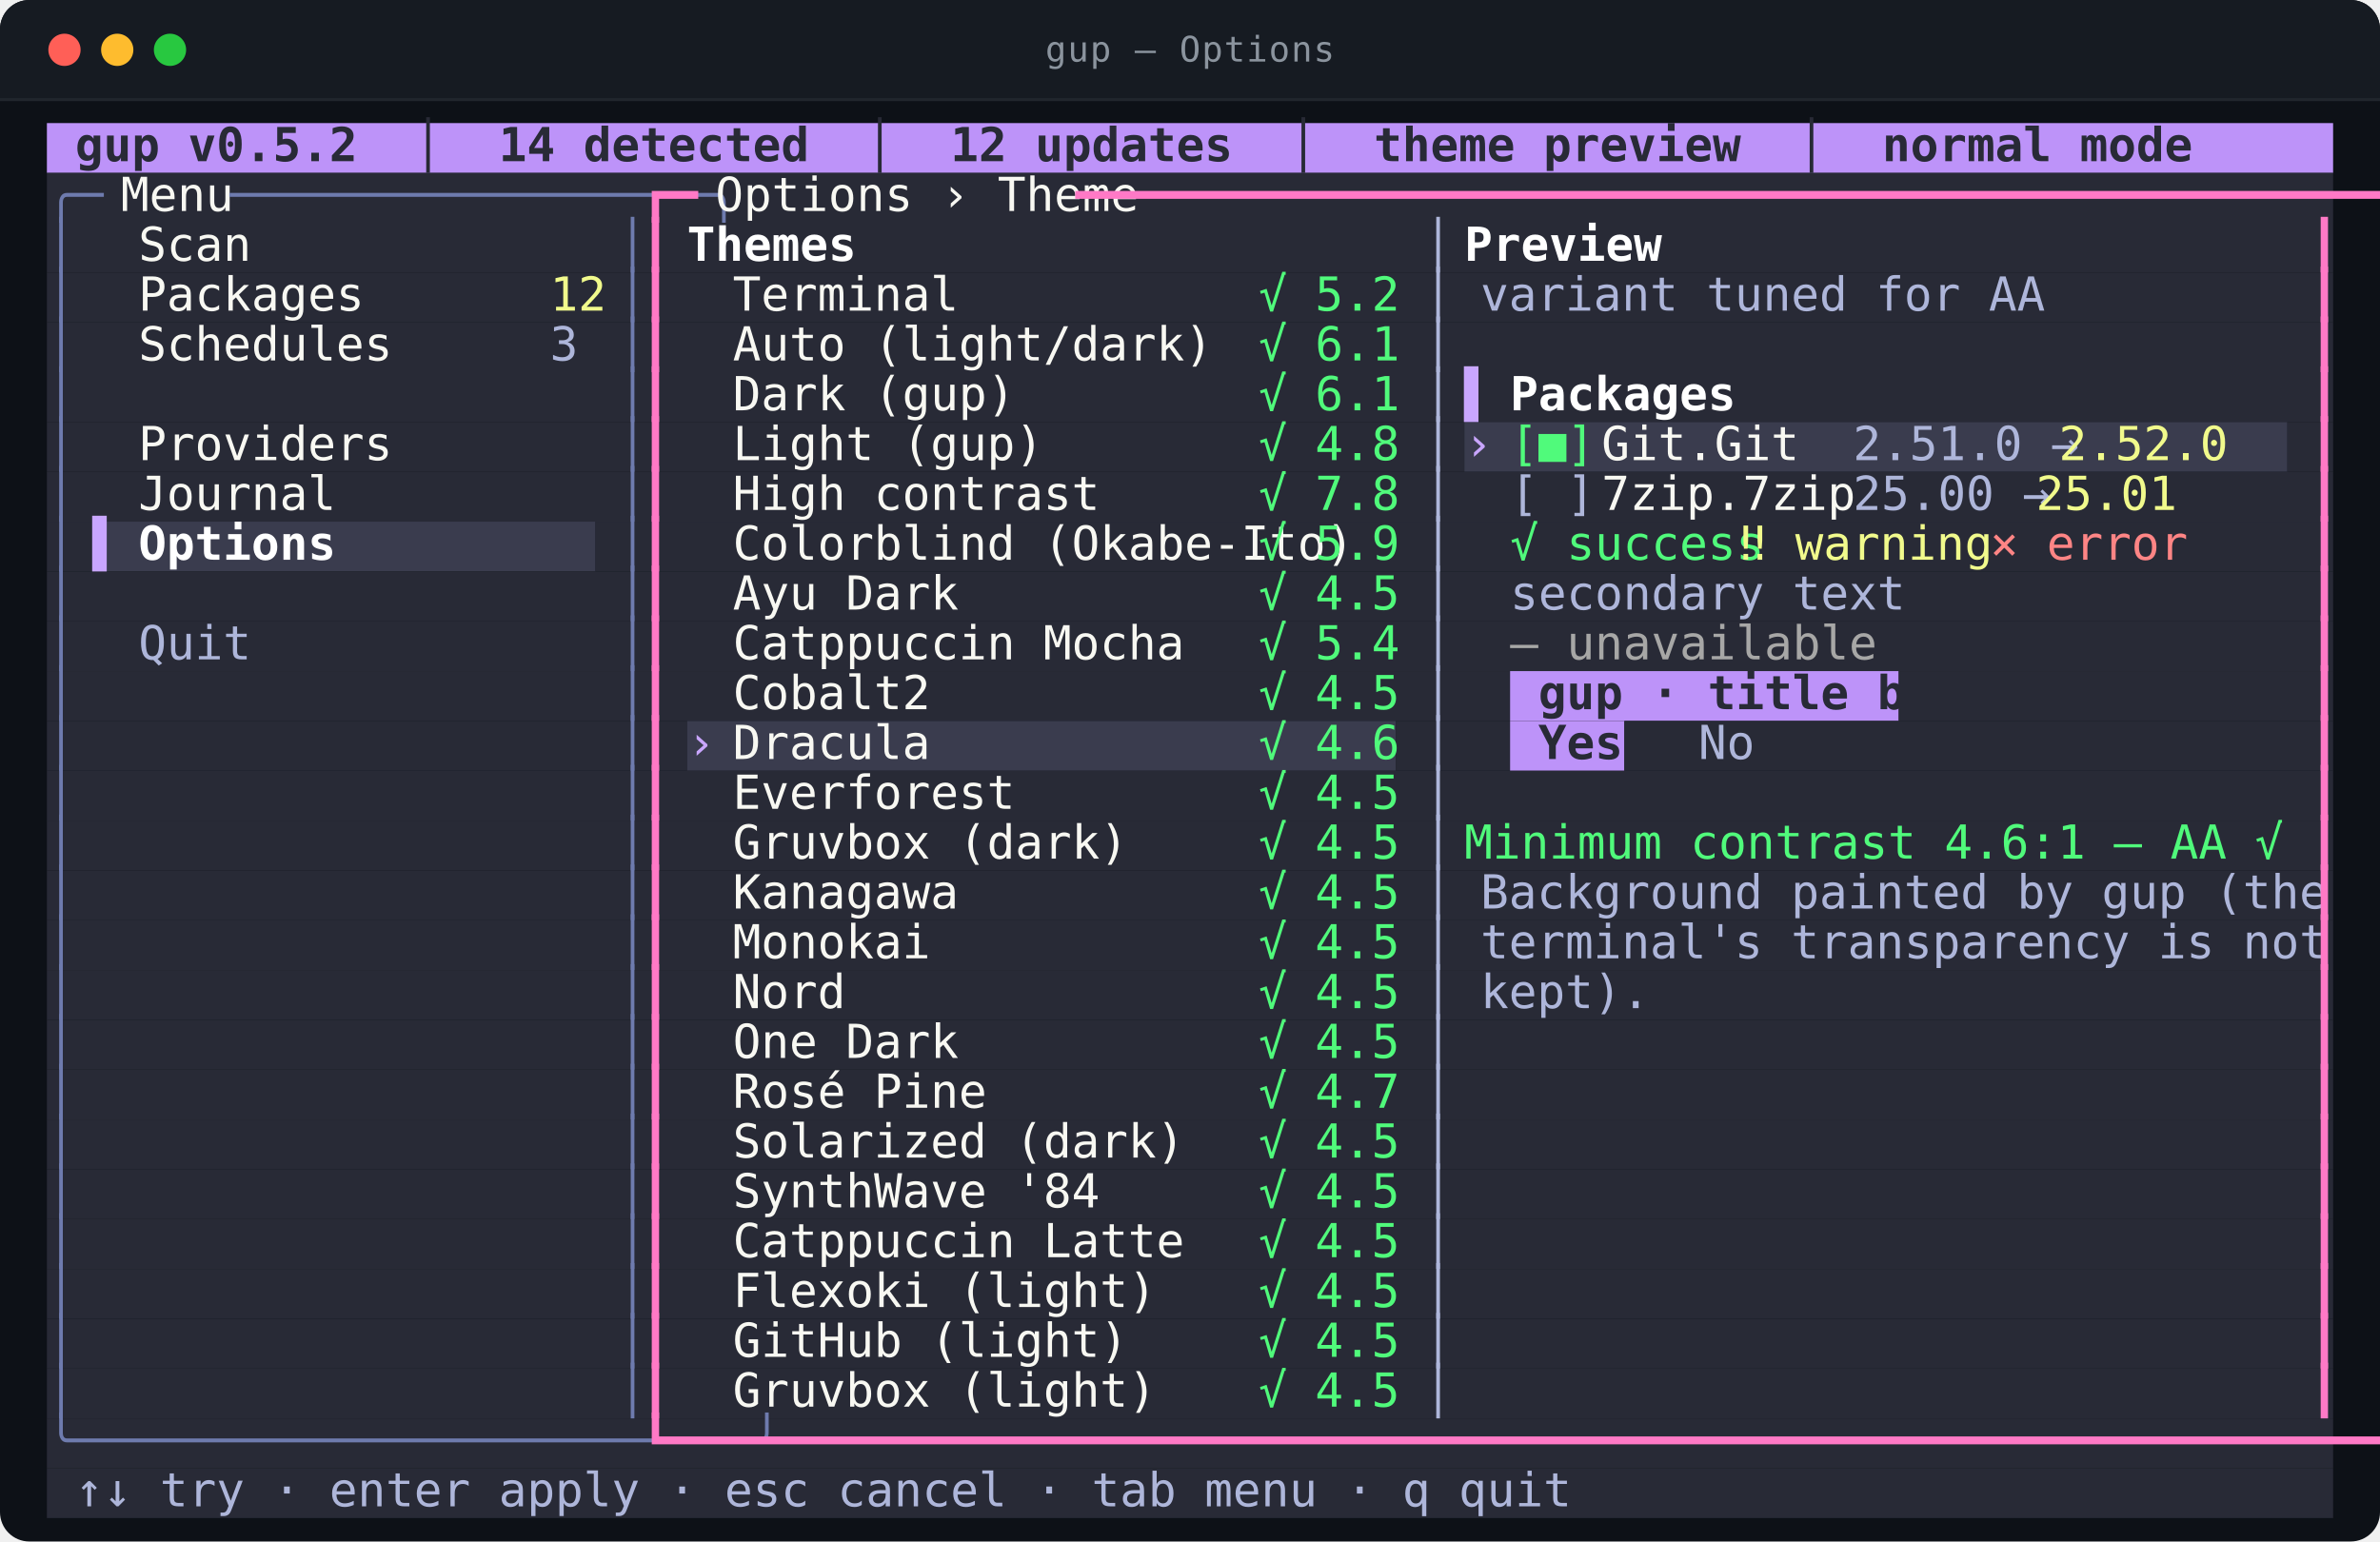
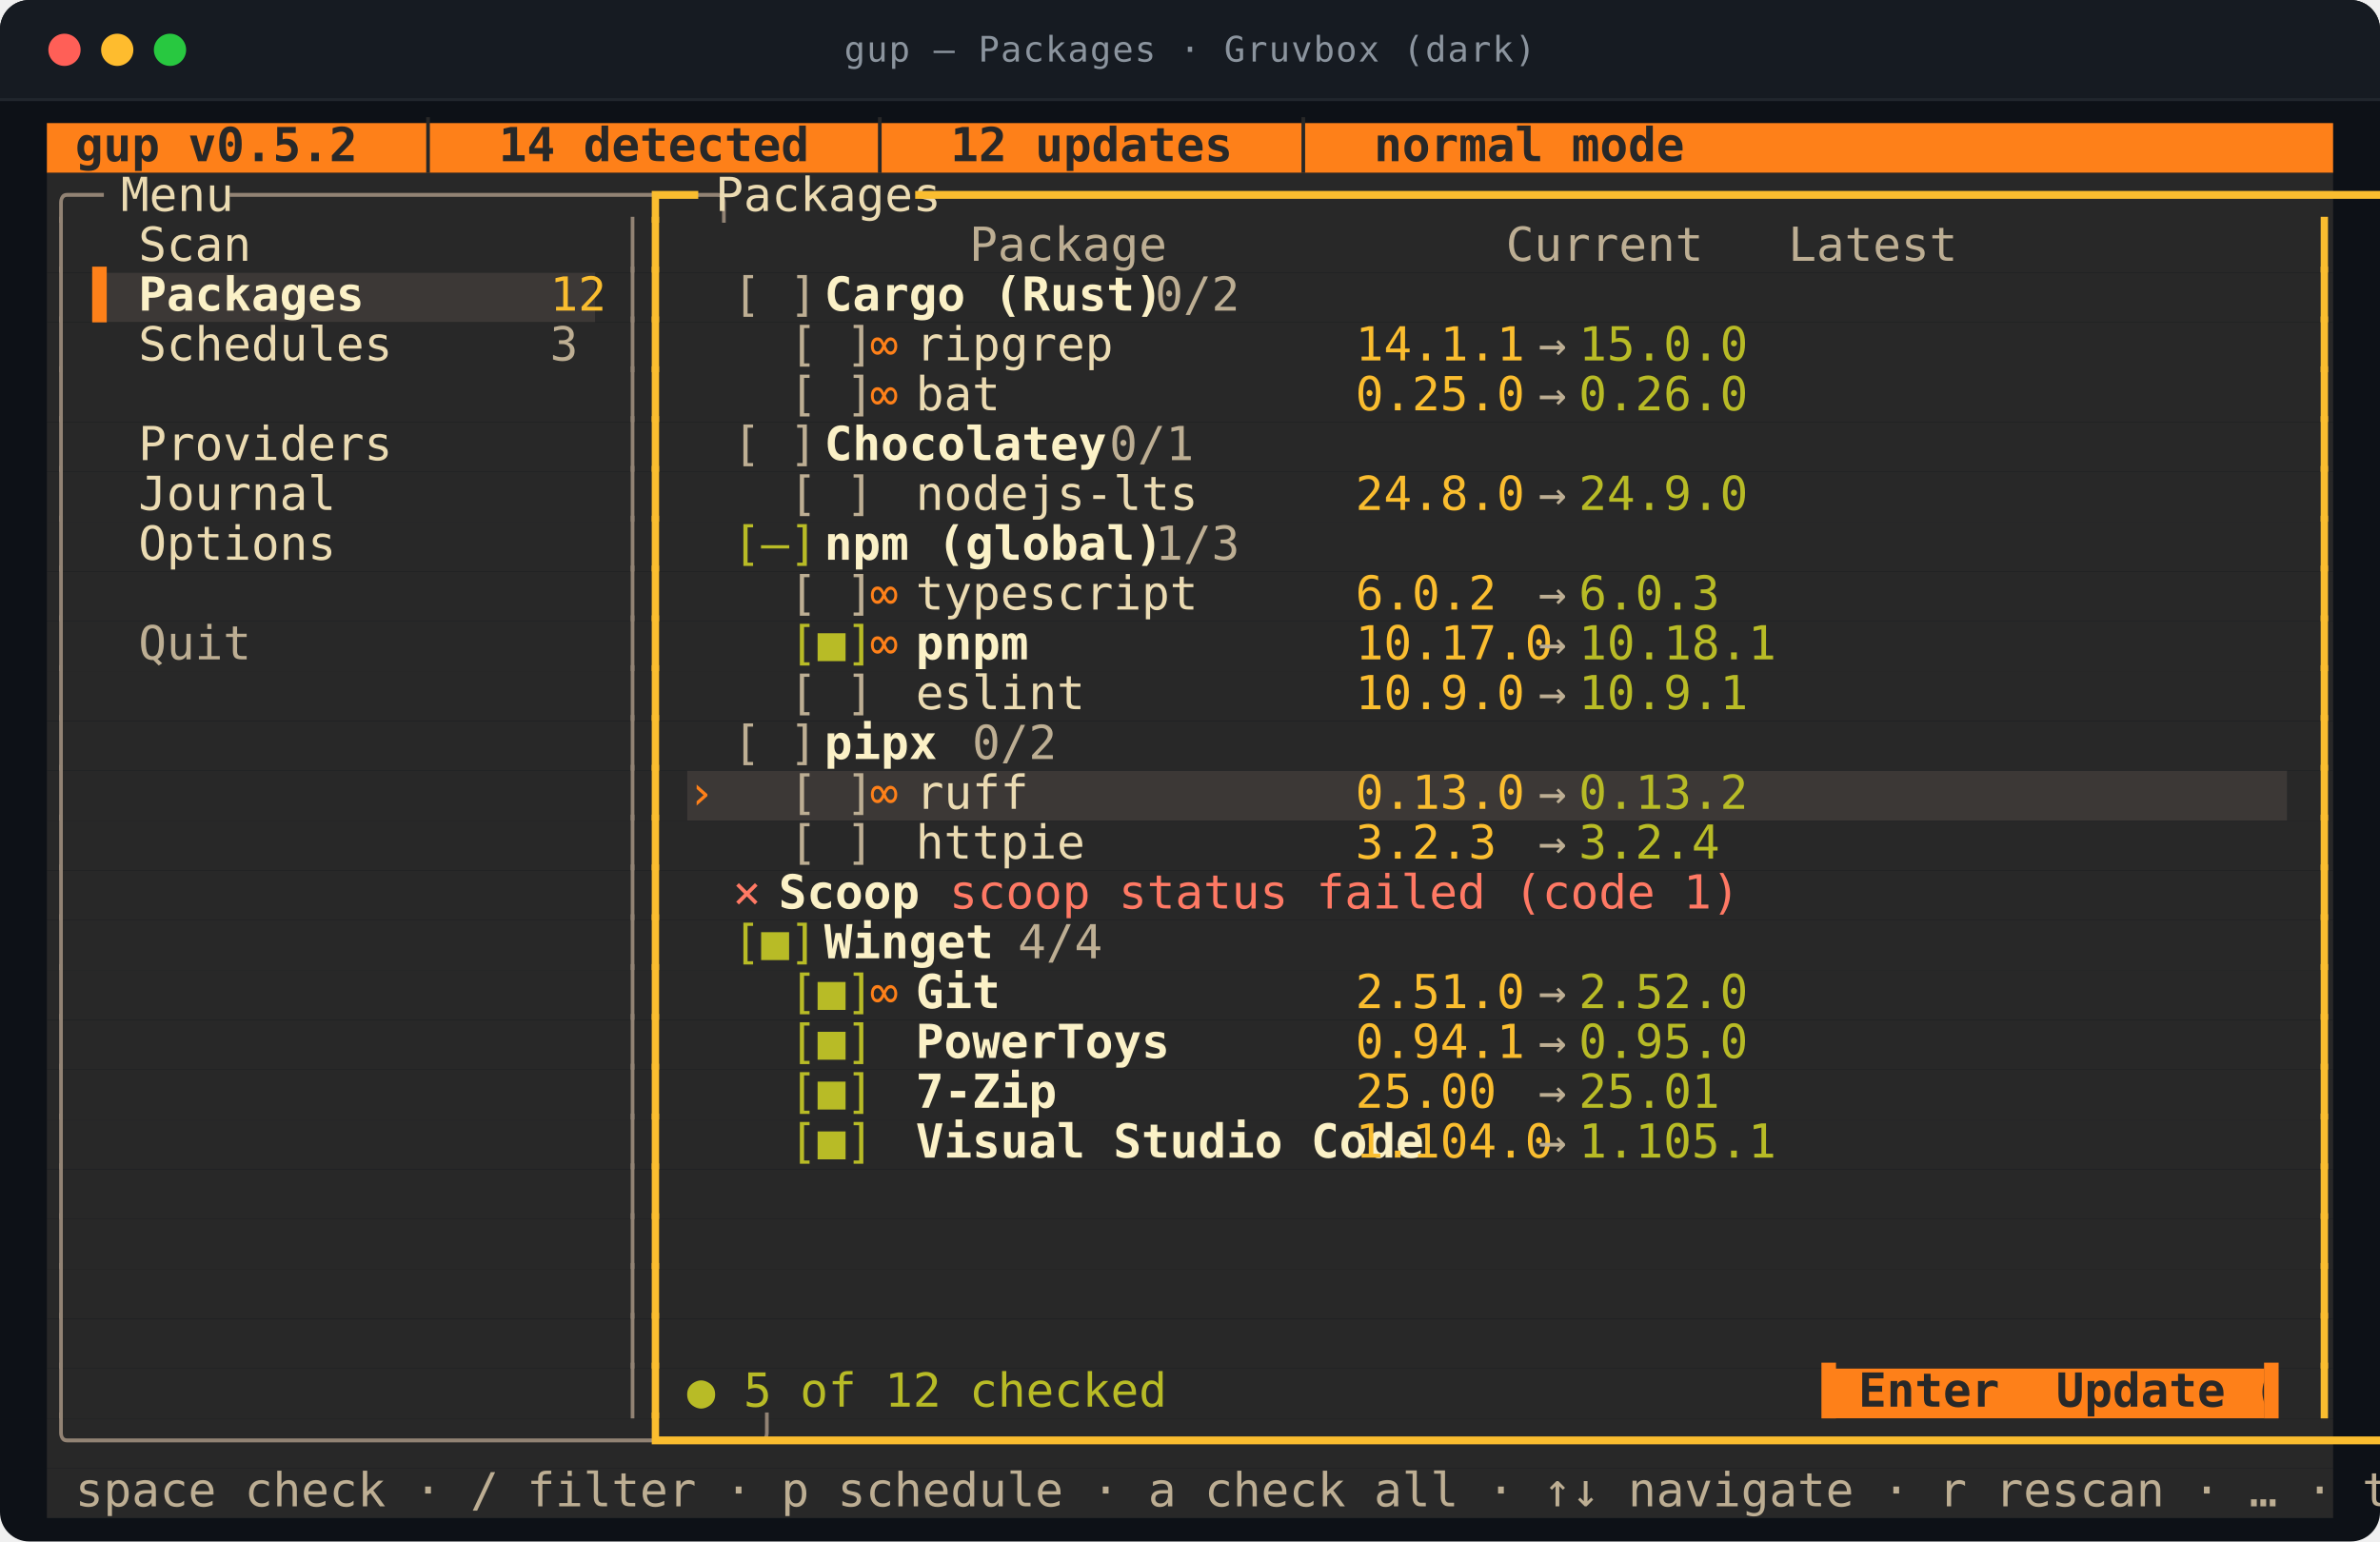
<svg xmlns="http://www.w3.org/2000/svg" viewBox="0 0 812.0 526.0" width="812.0" height="526.0" role="img" aria-labelledby="t d">
  <style>
text{font-family:ui-monospace,SFMono-Regular,"SF Mono",Menlo,Consolas,"DejaVu Sans Mono",monospace;font-size:16px}
.t{font-size:12px;letter-spacing:.4px;fill:#8b949e}
.b{font-weight:700}
.i{font-style:italic}
.u{text-decoration:underline}
.s{text-decoration:line-through}
.us{text-decoration:underline line-through}
.d{opacity:0.62}
- .c0{fill:#bd93f9}
- .c1{fill:#282a36}
- .c2{fill:#3a3c4e}
- .c3{fill:#6e7bae}
- .c4{fill:#f8f8f2}
- .c5{fill:#ff79c6}
- .c6{fill:#ffffff}
- .c7{fill:#aeb6da}
- .c8{fill:#f1fa8c}
- .c9{fill:#50fa7b}
- .c10{fill:#c9a6ff}
- .c11{fill:#ff8585}
- .c12{fill:#a7a7a6}
+ .c0{fill:#fe8019}
+ .c1{fill:#282828}
+ .c2{fill:#3c3836}
+ .c3{fill:#928374}
+ .c4{fill:#ebdbb2}
+ .c5{fill:#fabd2f}
+ .c6{fill:#bdae93}
+ .c7{fill:#fbf1c7}
+ .c8{fill:#b8bb26}
+ .c9{fill:#ff7964}
</style>
  <rect y="0.0" width="812.0" height="526.0" rx="10.0" fill="#0d1117" />
  <rect y="0.0" width="812.0" height="34.0" rx="10.0" fill="#161b22" />
  <rect y="24.0" width="812.0" height="10.0" fill="#161b22" />
  <line x1="0.0" y1="34.0" x2="812.0" y2="34.0" stroke="#21262d" />
  <circle cx="22.0" cy="17.0" r="5.5" fill="#ff5f57" />
  <circle cx="40.0" cy="17.0" r="5.5" fill="#febc2e" />
  <circle cx="58.0" cy="17.0" r="5.5" fill="#28c840" />
-   <text class="t" x="406.0" y="21.0" text-anchor="middle">gup — Options</text>
+   <text class="t" x="406.0" y="21.0" text-anchor="middle">gup — Packages · Gruvbox (dark)</text>
  <rect class="c0" x="16.0" y="42.0" width="780.0" height="17.0" />
  <rect class="c1" x="16.0" y="59.0" width="780.0" height="17.0" />
  <rect class="c1" x="16.0" y="76.0" width="780.0" height="17.0" />
-   <rect class="c1" x="16.0" y="93.0" width="780.0" height="17.0" />
+   <rect class="c1" x="16.0" y="93.0" width="15.6" height="17.0" />
+   <rect class="c2" x="31.6" y="93.0" width="171.6" height="17.0" />
+   <rect class="c1" x="203.2" y="93.0" width="592.8" height="17.0" />
  <rect class="c1" x="16.0" y="110.0" width="780.0" height="17.0" />
  <rect class="c1" x="16.0" y="127.0" width="780.0" height="17.0" />
-   <rect class="c1" x="16.0" y="144.0" width="483.6" height="17.0" />
-   <rect class="c2" x="499.6" y="144.0" width="280.8" height="17.0" />
-   <rect class="c1" x="780.4" y="144.0" width="15.6" height="17.0" />
+   <rect class="c1" x="16.0" y="144.0" width="780.0" height="17.0" />
  <rect class="c1" x="16.0" y="161.0" width="780.0" height="17.0" />
-   <rect class="c1" x="16.0" y="178.0" width="15.6" height="17.0" />
-   <rect class="c2" x="31.6" y="178.0" width="171.6" height="17.0" />
-   <rect class="c1" x="203.2" y="178.0" width="592.8" height="17.0" />
+   <rect class="c1" x="16.0" y="178.0" width="780.0" height="17.0" />
  <rect class="c1" x="16.0" y="195.0" width="780.0" height="17.0" />
  <rect class="c1" x="16.0" y="212.0" width="780.0" height="17.0" />
-   <rect class="c1" x="16.0" y="229.0" width="499.2" height="17.0" />
-   <rect class="c0" x="515.2" y="229.0" width="132.6" height="17.0" />
-   <rect class="c1" x="647.8" y="229.0" width="148.2" height="17.0" />
-   <rect class="c1" x="16.0" y="246.0" width="218.4" height="17.0" />
-   <rect class="c2" x="234.4" y="246.0" width="241.8" height="17.0" />
-   <rect class="c1" x="476.2" y="246.0" width="39.0" height="17.0" />
-   <rect class="c0" x="515.2" y="246.0" width="39.0" height="17.0" />
-   <rect class="c1" x="554.2" y="246.0" width="241.8" height="17.0" />
-   <rect class="c1" x="16.0" y="263.0" width="780.0" height="17.0" />
+   <rect class="c1" x="16.0" y="229.0" width="780.0" height="17.0" />
+   <rect class="c1" x="16.0" y="246.0" width="780.0" height="17.0" />
+   <rect class="c1" x="16.0" y="263.0" width="218.4" height="17.0" />
+   <rect class="c2" x="234.4" y="263.0" width="546.0" height="17.0" />
+   <rect class="c1" x="780.4" y="263.0" width="15.6" height="17.0" />
  <rect class="c1" x="16.0" y="280.0" width="780.0" height="17.0" />
  <rect class="c1" x="16.0" y="297.0" width="780.0" height="17.0" />
  <rect class="c1" x="16.0" y="314.0" width="780.0" height="17.0" />
  <rect class="c1" x="16.0" y="331.0" width="780.0" height="17.0" />
  <rect class="c1" x="16.0" y="348.0" width="780.0" height="17.0" />
  <rect class="c1" x="16.0" y="365.0" width="780.0" height="17.0" />
  <rect class="c1" x="16.0" y="382.0" width="780.0" height="17.0" />
  <rect class="c1" x="16.0" y="399.0" width="780.0" height="17.0" />
  <rect class="c1" x="16.0" y="416.0" width="780.0" height="17.0" />
  <rect class="c1" x="16.0" y="433.0" width="780.0" height="17.0" />
  <rect class="c1" x="16.0" y="450.0" width="780.0" height="17.0" />
-   <rect class="c1" x="16.0" y="467.0" width="780.0" height="17.0" />
+   <rect class="c1" x="16.0" y="467.0" width="608.4" height="17.0" />
+   <rect class="c0" x="624.4" y="467.0" width="148.2" height="17.0" />
+   <rect class="c1" x="772.6" y="467.0" width="23.4" height="17.0" />
  <rect class="c1" x="16.0" y="484.0" width="780.0" height="17.0" />
  <rect class="c1" x="16.0" y="501.0" width="780.0" height="17.0" />
-   <text class="c1 b" x="16.0" y="55.0" textLength="592.8" lengthAdjust="spacingAndGlyphs" xml:space="preserve"> gup v0.5.2  │  14 detected  │  12 updates  │  theme preview  │  normal mode</text>
+   <text class="c1 b" x="16.0" y="55.0" textLength="452.4" lengthAdjust="spacingAndGlyphs" xml:space="preserve"> gup v0.5.2  │  14 detected  │  12 updates  │  normal mode</text>
  <text class="c3" x="16.0" y="72.0" textLength="15.6" lengthAdjust="spacingAndGlyphs" xml:space="preserve">╭─</text>
  <text class="c4" x="31.6" y="72.0" textLength="46.8" lengthAdjust="spacingAndGlyphs" xml:space="preserve"> Menu </text>
  <text class="c3" x="78.4" y="72.0" textLength="140.4" lengthAdjust="spacingAndGlyphs" xml:space="preserve">─────────────────╮</text>
  <text class="c5" x="218.8" y="72.0" textLength="15.6" lengthAdjust="spacingAndGlyphs" xml:space="preserve">┏━</text>
-   <text class="c4" x="234.4" y="72.0" textLength="132.6" lengthAdjust="spacingAndGlyphs" xml:space="preserve"> Options › Theme </text>
-   <text class="c5" x="367.0" y="72.0" textLength="429.0" lengthAdjust="spacingAndGlyphs" xml:space="preserve">━━━━━━━━━━━━━━━━━━━━━━━━━━━━━━━━━━━━━━━━━━━━━━━━━━━━━━┓</text>
+   <text class="c4" x="234.4" y="72.0" textLength="78.0" lengthAdjust="spacingAndGlyphs" xml:space="preserve"> Packages </text>
+   <text class="c5" x="312.4" y="72.0" textLength="483.6" lengthAdjust="spacingAndGlyphs" xml:space="preserve">━━━━━━━━━━━━━━━━━━━━━━━━━━━━━━━━━━━━━━━━━━━━━━━━━━━━━━━━━━━━━┓</text>
  <text class="c3" x="16.0" y="89.0" textLength="7.8" lengthAdjust="spacingAndGlyphs" xml:space="preserve">│</text>
  <text class="c4" x="47.2" y="89.0" textLength="140.4" lengthAdjust="spacingAndGlyphs" xml:space="preserve">Scan              </text>
  <text class="c3" x="211.0" y="89.0" textLength="7.8" lengthAdjust="spacingAndGlyphs" xml:space="preserve">│</text>
  <text class="c5" x="218.8" y="89.0" textLength="7.8" lengthAdjust="spacingAndGlyphs" xml:space="preserve">┃</text>
-   <text class="c6 b" x="234.4" y="89.0" textLength="46.8" lengthAdjust="spacingAndGlyphs" xml:space="preserve">Themes</text>
-   <text class="c7" x="476.2" y="89.0" textLength="23.4" lengthAdjust="spacingAndGlyphs" xml:space="preserve"> │ </text>
-   <text class="c6 b" x="499.6" y="89.0" textLength="54.6" lengthAdjust="spacingAndGlyphs" xml:space="preserve">Preview</text>
+   <text class="c6" x="234.4" y="89.0" textLength="366.6" lengthAdjust="spacingAndGlyphs" xml:space="preserve">          Package            Current   Latest  </text>
  <text class="c5" x="788.2" y="89.0" textLength="7.8" lengthAdjust="spacingAndGlyphs" xml:space="preserve">┃</text>
  <text class="c3" x="16.0" y="106.0" textLength="7.8" lengthAdjust="spacingAndGlyphs" xml:space="preserve">│</text>
-   <text class="c4" x="47.2" y="106.0" textLength="140.4" lengthAdjust="spacingAndGlyphs" xml:space="preserve">Packages          </text>
-   <text class="c8" x="187.6" y="106.0" textLength="15.6" lengthAdjust="spacingAndGlyphs" xml:space="preserve">12</text>
+   <text class="c0" x="31.6" y="106.0" textLength="15.6" lengthAdjust="spacingAndGlyphs" xml:space="preserve">▌ </text>
+   <text class="c7 b" x="47.2" y="106.0" textLength="140.4" lengthAdjust="spacingAndGlyphs" xml:space="preserve">Packages          </text>
+   <text class="c5" x="187.6" y="106.0" textLength="15.6" lengthAdjust="spacingAndGlyphs" xml:space="preserve">12</text>
  <text class="c3" x="211.0" y="106.0" textLength="7.8" lengthAdjust="spacingAndGlyphs" xml:space="preserve">│</text>
  <text class="c5" x="218.8" y="106.0" textLength="7.8" lengthAdjust="spacingAndGlyphs" xml:space="preserve">┃</text>
-   <text class="c4" x="250.0" y="106.0" textLength="179.4" lengthAdjust="spacingAndGlyphs" xml:space="preserve">Terminal               </text>
-   <text class="c9" x="429.4" y="106.0" textLength="39.0" lengthAdjust="spacingAndGlyphs" xml:space="preserve">√ 5.2</text>
-   <text class="c7" x="476.2" y="106.0" textLength="179.4" lengthAdjust="spacingAndGlyphs" xml:space="preserve"> │ variant tuned for AA</text>
+   <text class="c6" x="250.0" y="106.0" textLength="31.2" lengthAdjust="spacingAndGlyphs" xml:space="preserve">[ ] </text>
+   <text class="c7 b" x="281.2" y="106.0" textLength="93.6" lengthAdjust="spacingAndGlyphs" xml:space="preserve">Cargo (Rust)</text>
+   <text class="c6" x="374.8" y="106.0" textLength="39.0" lengthAdjust="spacingAndGlyphs" xml:space="preserve">  0/2</text>
  <text class="c5" x="788.2" y="106.0" textLength="7.8" lengthAdjust="spacingAndGlyphs" xml:space="preserve">┃</text>
  <text class="c3" x="16.0" y="123.0" textLength="7.8" lengthAdjust="spacingAndGlyphs" xml:space="preserve">│</text>
  <text class="c4" x="47.2" y="123.0" textLength="140.4" lengthAdjust="spacingAndGlyphs" xml:space="preserve">Schedules         </text>
-   <text class="c7" x="187.6" y="123.0" textLength="7.8" lengthAdjust="spacingAndGlyphs" xml:space="preserve">3</text>
+   <text class="c6" x="187.6" y="123.0" textLength="7.8" lengthAdjust="spacingAndGlyphs" xml:space="preserve">3</text>
  <text class="c3" x="211.0" y="123.0" textLength="7.8" lengthAdjust="spacingAndGlyphs" xml:space="preserve">│</text>
  <text class="c5" x="218.8" y="123.0" textLength="7.8" lengthAdjust="spacingAndGlyphs" xml:space="preserve">┃</text>
-   <text class="c4" x="250.0" y="123.0" textLength="179.4" lengthAdjust="spacingAndGlyphs" xml:space="preserve">Auto (light/dark)      </text>
-   <text class="c9" x="429.4" y="123.0" textLength="39.0" lengthAdjust="spacingAndGlyphs" xml:space="preserve">√ 6.1</text>
-   <text class="c7" x="476.2" y="123.0" textLength="23.4" lengthAdjust="spacingAndGlyphs" xml:space="preserve"> │ </text>
+   <text class="c6" x="250.0" y="123.0" textLength="46.8" lengthAdjust="spacingAndGlyphs" xml:space="preserve">  [ ] </text>
+   <text class="c0" x="296.8" y="123.0" textLength="15.6" lengthAdjust="spacingAndGlyphs" xml:space="preserve">∞ </text>
+   <text class="c4" x="312.4" y="123.0" textLength="140.4" lengthAdjust="spacingAndGlyphs" xml:space="preserve">ripgrep           </text>
+   <text class="c5" x="452.8" y="123.0" textLength="62.4" lengthAdjust="spacingAndGlyphs" xml:space="preserve"> 14.1.1 </text>
+   <text class="c6" x="515.2" y="123.0" textLength="23.4" lengthAdjust="spacingAndGlyphs" xml:space="preserve"> → </text>
+   <text class="c8" x="538.6" y="123.0" textLength="54.6" lengthAdjust="spacingAndGlyphs" xml:space="preserve">15.0.0 </text>
  <text class="c5" x="788.2" y="123.0" textLength="7.8" lengthAdjust="spacingAndGlyphs" xml:space="preserve">┃</text>
  <text class="c3" x="16.0" y="140.0" textLength="7.8" lengthAdjust="spacingAndGlyphs" xml:space="preserve">│</text>
  <text class="c3" x="211.0" y="140.0" textLength="7.8" lengthAdjust="spacingAndGlyphs" xml:space="preserve">│</text>
  <text class="c5" x="218.8" y="140.0" textLength="7.8" lengthAdjust="spacingAndGlyphs" xml:space="preserve">┃</text>
-   <text class="c4" x="250.0" y="140.0" textLength="179.4" lengthAdjust="spacingAndGlyphs" xml:space="preserve">Dark (gup)             </text>
-   <text class="c9" x="429.4" y="140.0" textLength="39.0" lengthAdjust="spacingAndGlyphs" xml:space="preserve">√ 6.1</text>
-   <text class="c7" x="476.2" y="140.0" textLength="23.4" lengthAdjust="spacingAndGlyphs" xml:space="preserve"> │ </text>
-   <text class="c10" x="499.6" y="140.0" textLength="15.6" lengthAdjust="spacingAndGlyphs" xml:space="preserve">▌ </text>
-   <text class="c6 b" x="515.2" y="140.0" textLength="62.4" lengthAdjust="spacingAndGlyphs" xml:space="preserve">Packages</text>
+   <text class="c6" x="250.0" y="140.0" textLength="46.8" lengthAdjust="spacingAndGlyphs" xml:space="preserve">  [ ] </text>
+   <text class="c0" x="296.8" y="140.0" textLength="15.6" lengthAdjust="spacingAndGlyphs" xml:space="preserve">∞ </text>
+   <text class="c4" x="312.4" y="140.0" textLength="140.4" lengthAdjust="spacingAndGlyphs" xml:space="preserve">bat               </text>
+   <text class="c5" x="452.8" y="140.0" textLength="62.4" lengthAdjust="spacingAndGlyphs" xml:space="preserve"> 0.25.0 </text>
+   <text class="c6" x="515.2" y="140.0" textLength="23.4" lengthAdjust="spacingAndGlyphs" xml:space="preserve"> → </text>
+   <text class="c8" x="538.6" y="140.0" textLength="54.6" lengthAdjust="spacingAndGlyphs" xml:space="preserve">0.26.0 </text>
  <text class="c5" x="788.2" y="140.0" textLength="7.8" lengthAdjust="spacingAndGlyphs" xml:space="preserve">┃</text>
  <text class="c3" x="16.0" y="157.0" textLength="7.8" lengthAdjust="spacingAndGlyphs" xml:space="preserve">│</text>
  <text class="c4" x="47.2" y="157.0" textLength="140.4" lengthAdjust="spacingAndGlyphs" xml:space="preserve">Providers         </text>
  <text class="c3" x="211.0" y="157.0" textLength="7.8" lengthAdjust="spacingAndGlyphs" xml:space="preserve">│</text>
  <text class="c5" x="218.8" y="157.0" textLength="7.8" lengthAdjust="spacingAndGlyphs" xml:space="preserve">┃</text>
-   <text class="c4" x="250.0" y="157.0" textLength="179.4" lengthAdjust="spacingAndGlyphs" xml:space="preserve">Light (gup)            </text>
-   <text class="c9" x="429.4" y="157.0" textLength="39.0" lengthAdjust="spacingAndGlyphs" xml:space="preserve">√ 4.8</text>
-   <text class="c7" x="476.2" y="157.0" textLength="23.4" lengthAdjust="spacingAndGlyphs" xml:space="preserve"> │ </text>
-   <text class="c10" x="499.6" y="157.0" textLength="15.6" lengthAdjust="spacingAndGlyphs" xml:space="preserve">› </text>
-   <text class="c9" x="515.2" y="157.0" textLength="31.2" lengthAdjust="spacingAndGlyphs" xml:space="preserve">[■] </text>
-   <text class="c4" x="546.4" y="157.0" textLength="85.8" lengthAdjust="spacingAndGlyphs" xml:space="preserve">Git.Git    </text>
-   <text class="c7" x="632.2" y="157.0" textLength="70.2" lengthAdjust="spacingAndGlyphs" xml:space="preserve">2.51.0 → </text>
-   <text class="c8" x="702.4" y="157.0" textLength="46.8" lengthAdjust="spacingAndGlyphs" xml:space="preserve">2.52.0</text>
+   <text class="c6" x="250.0" y="157.0" textLength="31.2" lengthAdjust="spacingAndGlyphs" xml:space="preserve">[ ] </text>
+   <text class="c7 b" x="281.2" y="157.0" textLength="78.0" lengthAdjust="spacingAndGlyphs" xml:space="preserve">Chocolatey</text>
+   <text class="c6" x="359.2" y="157.0" textLength="39.0" lengthAdjust="spacingAndGlyphs" xml:space="preserve">  0/1</text>
  <text class="c5" x="788.2" y="157.0" textLength="7.8" lengthAdjust="spacingAndGlyphs" xml:space="preserve">┃</text>
  <text class="c3" x="16.0" y="174.0" textLength="7.8" lengthAdjust="spacingAndGlyphs" xml:space="preserve">│</text>
  <text class="c4" x="47.2" y="174.0" textLength="140.4" lengthAdjust="spacingAndGlyphs" xml:space="preserve">Journal           </text>
  <text class="c3" x="211.0" y="174.0" textLength="7.8" lengthAdjust="spacingAndGlyphs" xml:space="preserve">│</text>
  <text class="c5" x="218.8" y="174.0" textLength="7.8" lengthAdjust="spacingAndGlyphs" xml:space="preserve">┃</text>
-   <text class="c4" x="250.0" y="174.0" textLength="179.4" lengthAdjust="spacingAndGlyphs" xml:space="preserve">High contrast          </text>
-   <text class="c9" x="429.4" y="174.0" textLength="39.0" lengthAdjust="spacingAndGlyphs" xml:space="preserve">√ 7.8</text>
-   <text class="c7" x="476.2" y="174.0" textLength="23.4" lengthAdjust="spacingAndGlyphs" xml:space="preserve"> │ </text>
-   <text class="c7" x="515.2" y="174.0" textLength="31.2" lengthAdjust="spacingAndGlyphs" xml:space="preserve">[ ] </text>
-   <text class="c4" x="546.4" y="174.0" textLength="85.8" lengthAdjust="spacingAndGlyphs" xml:space="preserve">7zip.7zip  </text>
-   <text class="c7" x="632.2" y="174.0" textLength="62.4" lengthAdjust="spacingAndGlyphs" xml:space="preserve">25.00 → </text>
-   <text class="c8" x="694.6" y="174.0" textLength="39.0" lengthAdjust="spacingAndGlyphs" xml:space="preserve">25.01</text>
+   <text class="c6" x="250.0" y="174.0" textLength="46.8" lengthAdjust="spacingAndGlyphs" xml:space="preserve">  [ ] </text>
+   <text class="c4" x="312.4" y="174.0" textLength="140.4" lengthAdjust="spacingAndGlyphs" xml:space="preserve">nodejs-lts        </text>
+   <text class="c5" x="452.8" y="174.0" textLength="62.4" lengthAdjust="spacingAndGlyphs" xml:space="preserve"> 24.8.0 </text>
+   <text class="c6" x="515.2" y="174.0" textLength="23.4" lengthAdjust="spacingAndGlyphs" xml:space="preserve"> → </text>
+   <text class="c8" x="538.6" y="174.0" textLength="54.6" lengthAdjust="spacingAndGlyphs" xml:space="preserve">24.9.0 </text>
  <text class="c5" x="788.2" y="174.0" textLength="7.8" lengthAdjust="spacingAndGlyphs" xml:space="preserve">┃</text>
  <text class="c3" x="16.0" y="191.0" textLength="7.8" lengthAdjust="spacingAndGlyphs" xml:space="preserve">│</text>
-   <text class="c10" x="31.6" y="191.0" textLength="15.6" lengthAdjust="spacingAndGlyphs" xml:space="preserve">▌ </text>
-   <text class="c6 b" x="47.2" y="191.0" textLength="140.4" lengthAdjust="spacingAndGlyphs" xml:space="preserve">Options           </text>
+   <text class="c4" x="47.2" y="191.0" textLength="140.4" lengthAdjust="spacingAndGlyphs" xml:space="preserve">Options           </text>
  <text class="c3" x="211.0" y="191.0" textLength="7.8" lengthAdjust="spacingAndGlyphs" xml:space="preserve">│</text>
  <text class="c5" x="218.8" y="191.0" textLength="7.8" lengthAdjust="spacingAndGlyphs" xml:space="preserve">┃</text>
-   <text class="c4" x="250.0" y="191.0" textLength="179.4" lengthAdjust="spacingAndGlyphs" xml:space="preserve">Colorblind (Okabe-Ito) </text>
-   <text class="c9" x="429.4" y="191.0" textLength="39.0" lengthAdjust="spacingAndGlyphs" xml:space="preserve">√ 5.9</text>
-   <text class="c7" x="476.2" y="191.0" textLength="23.4" lengthAdjust="spacingAndGlyphs" xml:space="preserve"> │ </text>
-   <text class="c9" x="515.2" y="191.0" textLength="70.2" lengthAdjust="spacingAndGlyphs" xml:space="preserve">√ success</text>
-   <text class="c8" x="593.2" y="191.0" textLength="78.0" lengthAdjust="spacingAndGlyphs" xml:space="preserve">‼ warning</text>
-   <text class="c11" x="679.0" y="191.0" textLength="54.6" lengthAdjust="spacingAndGlyphs" xml:space="preserve">× error</text>
+   <text class="c8" x="250.0" y="191.0" textLength="31.2" lengthAdjust="spacingAndGlyphs" xml:space="preserve">[–] </text>
+   <text class="c7 b" x="281.2" y="191.0" textLength="93.6" lengthAdjust="spacingAndGlyphs" xml:space="preserve">npm (global)</text>
+   <text class="c6" x="374.8" y="191.0" textLength="39.0" lengthAdjust="spacingAndGlyphs" xml:space="preserve">  1/3</text>
  <text class="c5" x="788.2" y="191.0" textLength="7.8" lengthAdjust="spacingAndGlyphs" xml:space="preserve">┃</text>
  <text class="c3" x="16.0" y="208.0" textLength="7.8" lengthAdjust="spacingAndGlyphs" xml:space="preserve">│</text>
  <text class="c3" x="211.0" y="208.0" textLength="7.8" lengthAdjust="spacingAndGlyphs" xml:space="preserve">│</text>
  <text class="c5" x="218.8" y="208.0" textLength="7.8" lengthAdjust="spacingAndGlyphs" xml:space="preserve">┃</text>
-   <text class="c4" x="250.0" y="208.0" textLength="179.4" lengthAdjust="spacingAndGlyphs" xml:space="preserve">Ayu Dark               </text>
-   <text class="c9" x="429.4" y="208.0" textLength="39.0" lengthAdjust="spacingAndGlyphs" xml:space="preserve">√ 4.5</text>
-   <text class="c7" x="476.2" y="208.0" textLength="23.4" lengthAdjust="spacingAndGlyphs" xml:space="preserve"> │ </text>
-   <text class="c7" x="515.2" y="208.0" textLength="109.2" lengthAdjust="spacingAndGlyphs" xml:space="preserve">secondary text</text>
+   <text class="c6" x="250.0" y="208.0" textLength="46.8" lengthAdjust="spacingAndGlyphs" xml:space="preserve">  [ ] </text>
+   <text class="c0" x="296.8" y="208.0" textLength="15.6" lengthAdjust="spacingAndGlyphs" xml:space="preserve">∞ </text>
+   <text class="c4" x="312.4" y="208.0" textLength="140.4" lengthAdjust="spacingAndGlyphs" xml:space="preserve">typescript        </text>
+   <text class="c5" x="452.8" y="208.0" textLength="62.4" lengthAdjust="spacingAndGlyphs" xml:space="preserve"> 6.0.2  </text>
+   <text class="c6" x="515.2" y="208.0" textLength="23.4" lengthAdjust="spacingAndGlyphs" xml:space="preserve"> → </text>
+   <text class="c8" x="538.6" y="208.0" textLength="54.6" lengthAdjust="spacingAndGlyphs" xml:space="preserve">6.0.3  </text>
  <text class="c5" x="788.2" y="208.0" textLength="7.8" lengthAdjust="spacingAndGlyphs" xml:space="preserve">┃</text>
  <text class="c3" x="16.0" y="225.0" textLength="7.8" lengthAdjust="spacingAndGlyphs" xml:space="preserve">│</text>
-   <text class="c7" x="47.2" y="225.0" textLength="140.4" lengthAdjust="spacingAndGlyphs" xml:space="preserve">Quit              </text>
+   <text class="c6" x="47.2" y="225.0" textLength="140.4" lengthAdjust="spacingAndGlyphs" xml:space="preserve">Quit              </text>
  <text class="c3" x="211.0" y="225.0" textLength="7.8" lengthAdjust="spacingAndGlyphs" xml:space="preserve">│</text>
  <text class="c5" x="218.8" y="225.0" textLength="7.8" lengthAdjust="spacingAndGlyphs" xml:space="preserve">┃</text>
-   <text class="c4" x="250.0" y="225.0" textLength="179.4" lengthAdjust="spacingAndGlyphs" xml:space="preserve">Catppuccin Mocha       </text>
-   <text class="c9" x="429.4" y="225.0" textLength="39.0" lengthAdjust="spacingAndGlyphs" xml:space="preserve">√ 5.4</text>
-   <text class="c7" x="476.2" y="225.0" textLength="23.4" lengthAdjust="spacingAndGlyphs" xml:space="preserve"> │ </text>
-   <text class="c12" x="515.2" y="225.0" textLength="101.4" lengthAdjust="spacingAndGlyphs" xml:space="preserve">– unavailable</text>
+   <text class="c8" x="250.0" y="225.0" textLength="46.8" lengthAdjust="spacingAndGlyphs" xml:space="preserve">  [■] </text>
+   <text class="c0" x="296.8" y="225.0" textLength="15.6" lengthAdjust="spacingAndGlyphs" xml:space="preserve">∞ </text>
+   <text class="c7 b" x="312.4" y="225.0" textLength="140.4" lengthAdjust="spacingAndGlyphs" xml:space="preserve">pnpm              </text>
+   <text class="c5" x="452.8" y="225.0" textLength="62.4" lengthAdjust="spacingAndGlyphs" xml:space="preserve"> 10.17.0</text>
+   <text class="c6" x="515.2" y="225.0" textLength="23.4" lengthAdjust="spacingAndGlyphs" xml:space="preserve"> → </text>
+   <text class="c8" x="538.6" y="225.0" textLength="54.6" lengthAdjust="spacingAndGlyphs" xml:space="preserve">10.18.1</text>
  <text class="c5" x="788.2" y="225.0" textLength="7.8" lengthAdjust="spacingAndGlyphs" xml:space="preserve">┃</text>
  <text class="c3" x="16.0" y="242.0" textLength="7.8" lengthAdjust="spacingAndGlyphs" xml:space="preserve">│</text>
  <text class="c3" x="211.0" y="242.0" textLength="7.8" lengthAdjust="spacingAndGlyphs" xml:space="preserve">│</text>
  <text class="c5" x="218.8" y="242.0" textLength="7.8" lengthAdjust="spacingAndGlyphs" xml:space="preserve">┃</text>
-   <text class="c4" x="250.0" y="242.0" textLength="179.4" lengthAdjust="spacingAndGlyphs" xml:space="preserve">Cobalt2                </text>
-   <text class="c9" x="429.4" y="242.0" textLength="39.0" lengthAdjust="spacingAndGlyphs" xml:space="preserve">√ 4.5</text>
-   <text class="c7" x="476.2" y="242.0" textLength="23.4" lengthAdjust="spacingAndGlyphs" xml:space="preserve"> │ </text>
-   <text class="c1 b" x="515.2" y="242.0" textLength="132.6" lengthAdjust="spacingAndGlyphs" xml:space="preserve"> gup · title bar </text>
+   <text class="c6" x="250.0" y="242.0" textLength="46.8" lengthAdjust="spacingAndGlyphs" xml:space="preserve">  [ ] </text>
+   <text class="c4" x="312.4" y="242.0" textLength="140.4" lengthAdjust="spacingAndGlyphs" xml:space="preserve">eslint            </text>
+   <text class="c5" x="452.8" y="242.0" textLength="62.4" lengthAdjust="spacingAndGlyphs" xml:space="preserve"> 10.9.0 </text>
+   <text class="c6" x="515.2" y="242.0" textLength="23.4" lengthAdjust="spacingAndGlyphs" xml:space="preserve"> → </text>
+   <text class="c8" x="538.6" y="242.0" textLength="54.6" lengthAdjust="spacingAndGlyphs" xml:space="preserve">10.9.1 </text>
  <text class="c5" x="788.2" y="242.0" textLength="7.8" lengthAdjust="spacingAndGlyphs" xml:space="preserve">┃</text>
  <text class="c3" x="16.0" y="259.0" textLength="7.8" lengthAdjust="spacingAndGlyphs" xml:space="preserve">│</text>
  <text class="c3" x="211.0" y="259.0" textLength="7.8" lengthAdjust="spacingAndGlyphs" xml:space="preserve">│</text>
  <text class="c5" x="218.8" y="259.0" textLength="7.8" lengthAdjust="spacingAndGlyphs" xml:space="preserve">┃</text>
-   <text class="c10" x="234.4" y="259.0" textLength="15.6" lengthAdjust="spacingAndGlyphs" xml:space="preserve">› </text>
-   <text class="c4" x="250.0" y="259.0" textLength="179.4" lengthAdjust="spacingAndGlyphs" xml:space="preserve">Dracula                </text>
-   <text class="c9" x="429.4" y="259.0" textLength="39.0" lengthAdjust="spacingAndGlyphs" xml:space="preserve">√ 4.6</text>
-   <text class="c7" x="476.2" y="259.0" textLength="23.4" lengthAdjust="spacingAndGlyphs" xml:space="preserve"> │ </text>
-   <text class="c1 b" x="515.2" y="259.0" textLength="39.0" lengthAdjust="spacingAndGlyphs" xml:space="preserve"> Yes </text>
-   <text class="c7" x="569.8" y="259.0" textLength="31.2" lengthAdjust="spacingAndGlyphs" xml:space="preserve"> No </text>
+   <text class="c6" x="250.0" y="259.0" textLength="31.2" lengthAdjust="spacingAndGlyphs" xml:space="preserve">[ ] </text>
+   <text class="c7 b" x="281.2" y="259.0" textLength="31.2" lengthAdjust="spacingAndGlyphs" xml:space="preserve">pipx</text>
+   <text class="c6" x="312.4" y="259.0" textLength="39.0" lengthAdjust="spacingAndGlyphs" xml:space="preserve">  0/2</text>
  <text class="c5" x="788.2" y="259.0" textLength="7.8" lengthAdjust="spacingAndGlyphs" xml:space="preserve">┃</text>
  <text class="c3" x="16.0" y="276.0" textLength="7.8" lengthAdjust="spacingAndGlyphs" xml:space="preserve">│</text>
  <text class="c3" x="211.0" y="276.0" textLength="7.8" lengthAdjust="spacingAndGlyphs" xml:space="preserve">│</text>
  <text class="c5" x="218.8" y="276.0" textLength="7.8" lengthAdjust="spacingAndGlyphs" xml:space="preserve">┃</text>
-   <text class="c4" x="250.0" y="276.0" textLength="179.4" lengthAdjust="spacingAndGlyphs" xml:space="preserve">Everforest             </text>
-   <text class="c9" x="429.4" y="276.0" textLength="39.0" lengthAdjust="spacingAndGlyphs" xml:space="preserve">√ 4.5</text>
-   <text class="c7" x="476.2" y="276.0" textLength="23.4" lengthAdjust="spacingAndGlyphs" xml:space="preserve"> │ </text>
+   <text class="c0" x="234.4" y="276.0" textLength="15.6" lengthAdjust="spacingAndGlyphs" xml:space="preserve">› </text>
+   <text class="c6" x="250.0" y="276.0" textLength="46.8" lengthAdjust="spacingAndGlyphs" xml:space="preserve">  [ ] </text>
+   <text class="c0" x="296.8" y="276.0" textLength="15.6" lengthAdjust="spacingAndGlyphs" xml:space="preserve">∞ </text>
+   <text class="c4" x="312.4" y="276.0" textLength="140.4" lengthAdjust="spacingAndGlyphs" xml:space="preserve">ruff              </text>
+   <text class="c5" x="452.8" y="276.0" textLength="62.4" lengthAdjust="spacingAndGlyphs" xml:space="preserve"> 0.13.0 </text>
+   <text class="c6" x="515.2" y="276.0" textLength="23.4" lengthAdjust="spacingAndGlyphs" xml:space="preserve"> → </text>
+   <text class="c8" x="538.6" y="276.0" textLength="54.6" lengthAdjust="spacingAndGlyphs" xml:space="preserve">0.13.2 </text>
  <text class="c5" x="788.2" y="276.0" textLength="7.8" lengthAdjust="spacingAndGlyphs" xml:space="preserve">┃</text>
  <text class="c3" x="16.0" y="293.0" textLength="7.8" lengthAdjust="spacingAndGlyphs" xml:space="preserve">│</text>
  <text class="c3" x="211.0" y="293.0" textLength="7.8" lengthAdjust="spacingAndGlyphs" xml:space="preserve">│</text>
  <text class="c5" x="218.8" y="293.0" textLength="7.8" lengthAdjust="spacingAndGlyphs" xml:space="preserve">┃</text>
-   <text class="c4" x="250.0" y="293.0" textLength="179.4" lengthAdjust="spacingAndGlyphs" xml:space="preserve">Gruvbox (dark)         </text>
-   <text class="c9" x="429.4" y="293.0" textLength="39.0" lengthAdjust="spacingAndGlyphs" xml:space="preserve">√ 4.5</text>
-   <text class="c7" x="476.2" y="293.0" textLength="23.4" lengthAdjust="spacingAndGlyphs" xml:space="preserve"> │ </text>
-   <text class="c9" x="499.6" y="293.0" textLength="226.2" lengthAdjust="spacingAndGlyphs" xml:space="preserve">Minimum contrast 4.6:1 — AA √</text>
+   <text class="c6" x="250.0" y="293.0" textLength="46.8" lengthAdjust="spacingAndGlyphs" xml:space="preserve">  [ ] </text>
+   <text class="c4" x="312.4" y="293.0" textLength="140.4" lengthAdjust="spacingAndGlyphs" xml:space="preserve">httpie            </text>
+   <text class="c5" x="452.8" y="293.0" textLength="62.4" lengthAdjust="spacingAndGlyphs" xml:space="preserve"> 3.2.3  </text>
+   <text class="c6" x="515.2" y="293.0" textLength="23.4" lengthAdjust="spacingAndGlyphs" xml:space="preserve"> → </text>
+   <text class="c8" x="538.6" y="293.0" textLength="54.6" lengthAdjust="spacingAndGlyphs" xml:space="preserve">3.2.4  </text>
  <text class="c5" x="788.2" y="293.0" textLength="7.8" lengthAdjust="spacingAndGlyphs" xml:space="preserve">┃</text>
  <text class="c3" x="16.0" y="310.0" textLength="7.8" lengthAdjust="spacingAndGlyphs" xml:space="preserve">│</text>
  <text class="c3" x="211.0" y="310.0" textLength="7.8" lengthAdjust="spacingAndGlyphs" xml:space="preserve">│</text>
  <text class="c5" x="218.8" y="310.0" textLength="7.8" lengthAdjust="spacingAndGlyphs" xml:space="preserve">┃</text>
-   <text class="c4" x="250.0" y="310.0" textLength="179.4" lengthAdjust="spacingAndGlyphs" xml:space="preserve">Kanagawa               </text>
-   <text class="c9" x="429.4" y="310.0" textLength="39.0" lengthAdjust="spacingAndGlyphs" xml:space="preserve">√ 4.5</text>
-   <text class="c7" x="476.2" y="310.0" textLength="257.4" lengthAdjust="spacingAndGlyphs" xml:space="preserve"> │ Background painted by gup (the</text>
+   <text class="c9" x="250.0" y="310.0" textLength="15.6" lengthAdjust="spacingAndGlyphs" xml:space="preserve">× </text>
+   <text class="c7 b" x="265.6" y="310.0" textLength="39.0" lengthAdjust="spacingAndGlyphs" xml:space="preserve">Scoop</text>
+   <text class="c9" x="304.6" y="310.0" textLength="234.0" lengthAdjust="spacingAndGlyphs" xml:space="preserve">  scoop status failed (code 1)</text>
  <text class="c5" x="788.2" y="310.0" textLength="7.8" lengthAdjust="spacingAndGlyphs" xml:space="preserve">┃</text>
  <text class="c3" x="16.0" y="327.0" textLength="7.8" lengthAdjust="spacingAndGlyphs" xml:space="preserve">│</text>
  <text class="c3" x="211.0" y="327.0" textLength="7.8" lengthAdjust="spacingAndGlyphs" xml:space="preserve">│</text>
  <text class="c5" x="218.8" y="327.0" textLength="7.8" lengthAdjust="spacingAndGlyphs" xml:space="preserve">┃</text>
-   <text class="c4" x="250.0" y="327.0" textLength="179.4" lengthAdjust="spacingAndGlyphs" xml:space="preserve">Monokai                </text>
-   <text class="c9" x="429.4" y="327.0" textLength="39.0" lengthAdjust="spacingAndGlyphs" xml:space="preserve">√ 4.5</text>
-   <text class="c7" x="476.2" y="327.0" textLength="257.4" lengthAdjust="spacingAndGlyphs" xml:space="preserve"> │ terminal's transparency is not</text>
+   <text class="c8" x="250.0" y="327.0" textLength="31.2" lengthAdjust="spacingAndGlyphs" xml:space="preserve">[■] </text>
+   <text class="c7 b" x="281.2" y="327.0" textLength="46.8" lengthAdjust="spacingAndGlyphs" xml:space="preserve">Winget</text>
+   <text class="c6" x="328.0" y="327.0" textLength="39.0" lengthAdjust="spacingAndGlyphs" xml:space="preserve">  4/4</text>
  <text class="c5" x="788.2" y="327.0" textLength="7.8" lengthAdjust="spacingAndGlyphs" xml:space="preserve">┃</text>
  <text class="c3" x="16.0" y="344.0" textLength="7.8" lengthAdjust="spacingAndGlyphs" xml:space="preserve">│</text>
  <text class="c3" x="211.0" y="344.0" textLength="7.8" lengthAdjust="spacingAndGlyphs" xml:space="preserve">│</text>
  <text class="c5" x="218.8" y="344.0" textLength="7.8" lengthAdjust="spacingAndGlyphs" xml:space="preserve">┃</text>
-   <text class="c4" x="250.0" y="344.0" textLength="179.4" lengthAdjust="spacingAndGlyphs" xml:space="preserve">Nord                   </text>
-   <text class="c9" x="429.4" y="344.0" textLength="39.0" lengthAdjust="spacingAndGlyphs" xml:space="preserve">√ 4.5</text>
-   <text class="c7" x="476.2" y="344.0" textLength="70.2" lengthAdjust="spacingAndGlyphs" xml:space="preserve"> │ kept).</text>
+   <text class="c8" x="250.0" y="344.0" textLength="46.8" lengthAdjust="spacingAndGlyphs" xml:space="preserve">  [■] </text>
+   <text class="c0" x="296.8" y="344.0" textLength="15.6" lengthAdjust="spacingAndGlyphs" xml:space="preserve">∞ </text>
+   <text class="c7 b" x="312.4" y="344.0" textLength="140.4" lengthAdjust="spacingAndGlyphs" xml:space="preserve">Git               </text>
+   <text class="c5" x="452.8" y="344.0" textLength="62.4" lengthAdjust="spacingAndGlyphs" xml:space="preserve"> 2.51.0 </text>
+   <text class="c6" x="515.2" y="344.0" textLength="23.4" lengthAdjust="spacingAndGlyphs" xml:space="preserve"> → </text>
+   <text class="c8" x="538.6" y="344.0" textLength="54.6" lengthAdjust="spacingAndGlyphs" xml:space="preserve">2.52.0 </text>
  <text class="c5" x="788.2" y="344.0" textLength="7.8" lengthAdjust="spacingAndGlyphs" xml:space="preserve">┃</text>
  <text class="c3" x="16.0" y="361.0" textLength="7.8" lengthAdjust="spacingAndGlyphs" xml:space="preserve">│</text>
  <text class="c3" x="211.0" y="361.0" textLength="7.8" lengthAdjust="spacingAndGlyphs" xml:space="preserve">│</text>
  <text class="c5" x="218.8" y="361.0" textLength="7.8" lengthAdjust="spacingAndGlyphs" xml:space="preserve">┃</text>
-   <text class="c4" x="250.0" y="361.0" textLength="179.4" lengthAdjust="spacingAndGlyphs" xml:space="preserve">One Dark               </text>
-   <text class="c9" x="429.4" y="361.0" textLength="39.0" lengthAdjust="spacingAndGlyphs" xml:space="preserve">√ 4.5</text>
-   <text class="c7" x="476.2" y="361.0" textLength="23.4" lengthAdjust="spacingAndGlyphs" xml:space="preserve"> │ </text>
+   <text class="c8" x="250.0" y="361.0" textLength="46.8" lengthAdjust="spacingAndGlyphs" xml:space="preserve">  [■] </text>
+   <text class="c7 b" x="312.4" y="361.0" textLength="140.4" lengthAdjust="spacingAndGlyphs" xml:space="preserve">PowerToys         </text>
+   <text class="c5" x="452.8" y="361.0" textLength="62.4" lengthAdjust="spacingAndGlyphs" xml:space="preserve"> 0.94.1 </text>
+   <text class="c6" x="515.2" y="361.0" textLength="23.4" lengthAdjust="spacingAndGlyphs" xml:space="preserve"> → </text>
+   <text class="c8" x="538.6" y="361.0" textLength="54.6" lengthAdjust="spacingAndGlyphs" xml:space="preserve">0.95.0 </text>
  <text class="c5" x="788.2" y="361.0" textLength="7.8" lengthAdjust="spacingAndGlyphs" xml:space="preserve">┃</text>
  <text class="c3" x="16.0" y="378.0" textLength="7.8" lengthAdjust="spacingAndGlyphs" xml:space="preserve">│</text>
  <text class="c3" x="211.0" y="378.0" textLength="7.8" lengthAdjust="spacingAndGlyphs" xml:space="preserve">│</text>
  <text class="c5" x="218.8" y="378.0" textLength="7.8" lengthAdjust="spacingAndGlyphs" xml:space="preserve">┃</text>
-   <text class="c4" x="250.0" y="378.0" textLength="179.4" lengthAdjust="spacingAndGlyphs" xml:space="preserve">Rosé Pine              </text>
-   <text class="c9" x="429.4" y="378.0" textLength="39.0" lengthAdjust="spacingAndGlyphs" xml:space="preserve">√ 4.7</text>
-   <text class="c7" x="476.2" y="378.0" textLength="23.4" lengthAdjust="spacingAndGlyphs" xml:space="preserve"> │ </text>
+   <text class="c8" x="250.0" y="378.0" textLength="46.8" lengthAdjust="spacingAndGlyphs" xml:space="preserve">  [■] </text>
+   <text class="c7 b" x="312.4" y="378.0" textLength="140.4" lengthAdjust="spacingAndGlyphs" xml:space="preserve">7-Zip             </text>
+   <text class="c5" x="452.8" y="378.0" textLength="62.4" lengthAdjust="spacingAndGlyphs" xml:space="preserve"> 25.00  </text>
+   <text class="c6" x="515.2" y="378.0" textLength="23.4" lengthAdjust="spacingAndGlyphs" xml:space="preserve"> → </text>
+   <text class="c8" x="538.6" y="378.0" textLength="54.6" lengthAdjust="spacingAndGlyphs" xml:space="preserve">25.01  </text>
  <text class="c5" x="788.2" y="378.0" textLength="7.8" lengthAdjust="spacingAndGlyphs" xml:space="preserve">┃</text>
  <text class="c3" x="16.0" y="395.0" textLength="7.8" lengthAdjust="spacingAndGlyphs" xml:space="preserve">│</text>
  <text class="c3" x="211.0" y="395.0" textLength="7.8" lengthAdjust="spacingAndGlyphs" xml:space="preserve">│</text>
  <text class="c5" x="218.8" y="395.0" textLength="7.8" lengthAdjust="spacingAndGlyphs" xml:space="preserve">┃</text>
-   <text class="c4" x="250.0" y="395.0" textLength="179.4" lengthAdjust="spacingAndGlyphs" xml:space="preserve">Solarized (dark)       </text>
-   <text class="c9" x="429.4" y="395.0" textLength="39.0" lengthAdjust="spacingAndGlyphs" xml:space="preserve">√ 4.5</text>
-   <text class="c7" x="476.2" y="395.0" textLength="23.4" lengthAdjust="spacingAndGlyphs" xml:space="preserve"> │ </text>
+   <text class="c8" x="250.0" y="395.0" textLength="46.8" lengthAdjust="spacingAndGlyphs" xml:space="preserve">  [■] </text>
+   <text class="c7 b" x="312.4" y="395.0" textLength="140.4" lengthAdjust="spacingAndGlyphs" xml:space="preserve">Visual Studio Code</text>
+   <text class="c5" x="452.8" y="395.0" textLength="62.4" lengthAdjust="spacingAndGlyphs" xml:space="preserve"> 1.104.0</text>
+   <text class="c6" x="515.2" y="395.0" textLength="23.4" lengthAdjust="spacingAndGlyphs" xml:space="preserve"> → </text>
+   <text class="c8" x="538.6" y="395.0" textLength="54.6" lengthAdjust="spacingAndGlyphs" xml:space="preserve">1.105.1</text>
  <text class="c5" x="788.2" y="395.0" textLength="7.8" lengthAdjust="spacingAndGlyphs" xml:space="preserve">┃</text>
  <text class="c3" x="16.0" y="412.0" textLength="7.8" lengthAdjust="spacingAndGlyphs" xml:space="preserve">│</text>
  <text class="c3" x="211.0" y="412.0" textLength="7.8" lengthAdjust="spacingAndGlyphs" xml:space="preserve">│</text>
  <text class="c5" x="218.8" y="412.0" textLength="7.8" lengthAdjust="spacingAndGlyphs" xml:space="preserve">┃</text>
-   <text class="c4" x="250.0" y="412.0" textLength="179.4" lengthAdjust="spacingAndGlyphs" xml:space="preserve">SynthWave '84          </text>
-   <text class="c9" x="429.4" y="412.0" textLength="39.0" lengthAdjust="spacingAndGlyphs" xml:space="preserve">√ 4.5</text>
-   <text class="c7" x="476.2" y="412.0" textLength="23.4" lengthAdjust="spacingAndGlyphs" xml:space="preserve"> │ </text>
  <text class="c5" x="788.2" y="412.0" textLength="7.8" lengthAdjust="spacingAndGlyphs" xml:space="preserve">┃</text>
  <text class="c3" x="16.0" y="429.0" textLength="7.8" lengthAdjust="spacingAndGlyphs" xml:space="preserve">│</text>
  <text class="c3" x="211.0" y="429.0" textLength="7.8" lengthAdjust="spacingAndGlyphs" xml:space="preserve">│</text>
  <text class="c5" x="218.8" y="429.0" textLength="7.8" lengthAdjust="spacingAndGlyphs" xml:space="preserve">┃</text>
-   <text class="c4" x="250.0" y="429.0" textLength="179.4" lengthAdjust="spacingAndGlyphs" xml:space="preserve">Catppuccin Latte       </text>
-   <text class="c9" x="429.4" y="429.0" textLength="39.0" lengthAdjust="spacingAndGlyphs" xml:space="preserve">√ 4.5</text>
-   <text class="c7" x="476.2" y="429.0" textLength="23.4" lengthAdjust="spacingAndGlyphs" xml:space="preserve"> │ </text>
  <text class="c5" x="788.2" y="429.0" textLength="7.8" lengthAdjust="spacingAndGlyphs" xml:space="preserve">┃</text>
  <text class="c3" x="16.0" y="446.0" textLength="7.8" lengthAdjust="spacingAndGlyphs" xml:space="preserve">│</text>
  <text class="c3" x="211.0" y="446.0" textLength="7.8" lengthAdjust="spacingAndGlyphs" xml:space="preserve">│</text>
  <text class="c5" x="218.8" y="446.0" textLength="7.8" lengthAdjust="spacingAndGlyphs" xml:space="preserve">┃</text>
-   <text class="c4" x="250.0" y="446.0" textLength="179.4" lengthAdjust="spacingAndGlyphs" xml:space="preserve">Flexoki (light)        </text>
-   <text class="c9" x="429.4" y="446.0" textLength="39.0" lengthAdjust="spacingAndGlyphs" xml:space="preserve">√ 4.5</text>
-   <text class="c7" x="476.2" y="446.0" textLength="23.4" lengthAdjust="spacingAndGlyphs" xml:space="preserve"> │ </text>
  <text class="c5" x="788.2" y="446.0" textLength="7.8" lengthAdjust="spacingAndGlyphs" xml:space="preserve">┃</text>
  <text class="c3" x="16.0" y="463.0" textLength="7.8" lengthAdjust="spacingAndGlyphs" xml:space="preserve">│</text>
  <text class="c3" x="211.0" y="463.0" textLength="7.8" lengthAdjust="spacingAndGlyphs" xml:space="preserve">│</text>
  <text class="c5" x="218.8" y="463.0" textLength="7.8" lengthAdjust="spacingAndGlyphs" xml:space="preserve">┃</text>
-   <text class="c4" x="250.0" y="463.0" textLength="179.4" lengthAdjust="spacingAndGlyphs" xml:space="preserve">GitHub (light)         </text>
-   <text class="c9" x="429.4" y="463.0" textLength="39.0" lengthAdjust="spacingAndGlyphs" xml:space="preserve">√ 4.5</text>
-   <text class="c7" x="476.2" y="463.0" textLength="23.4" lengthAdjust="spacingAndGlyphs" xml:space="preserve"> │ </text>
  <text class="c5" x="788.2" y="463.0" textLength="7.8" lengthAdjust="spacingAndGlyphs" xml:space="preserve">┃</text>
  <text class="c3" x="16.0" y="480.0" textLength="7.8" lengthAdjust="spacingAndGlyphs" xml:space="preserve">│</text>
  <text class="c3" x="211.0" y="480.0" textLength="7.8" lengthAdjust="spacingAndGlyphs" xml:space="preserve">│</text>
  <text class="c5" x="218.8" y="480.0" textLength="7.8" lengthAdjust="spacingAndGlyphs" xml:space="preserve">┃</text>
-   <text class="c4" x="250.0" y="480.0" textLength="179.4" lengthAdjust="spacingAndGlyphs" xml:space="preserve">Gruvbox (light)        </text>
-   <text class="c9" x="429.4" y="480.0" textLength="39.0" lengthAdjust="spacingAndGlyphs" xml:space="preserve">√ 4.5</text>
-   <text class="c7" x="476.2" y="480.0" textLength="23.4" lengthAdjust="spacingAndGlyphs" xml:space="preserve"> │ </text>
+   <text class="c8" x="234.4" y="480.0" textLength="374.4" lengthAdjust="spacingAndGlyphs" xml:space="preserve">● 5 of 12 checked                               </text>
+   <text class="c0" x="616.6" y="480.0" textLength="7.8" lengthAdjust="spacingAndGlyphs" xml:space="preserve">▐</text>
+   <text class="c1 b" x="624.4" y="480.0" textLength="148.2" lengthAdjust="spacingAndGlyphs" xml:space="preserve"> Enter  Update (5) </text>
+   <text class="c0" x="772.6" y="480.0" textLength="7.8" lengthAdjust="spacingAndGlyphs" xml:space="preserve">▌</text>
  <text class="c5" x="788.2" y="480.0" textLength="7.8" lengthAdjust="spacingAndGlyphs" xml:space="preserve">┃</text>
  <text class="c3" x="16.0" y="497.0" textLength="202.8" lengthAdjust="spacingAndGlyphs" xml:space="preserve">╰────────────────────────╯</text>
  <text class="c5" x="218.8" y="497.0" textLength="577.2" lengthAdjust="spacingAndGlyphs" xml:space="preserve">┗━━━━━━━━━━━━━━━━━━━━━━━━━━━━━━━━━━━━━━━━━━━━━━━━━━━━━━━━━━━━━━━━━━━━━━━━┛</text>
-   <text class="c7" x="16.0" y="514.0" textLength="421.2" lengthAdjust="spacingAndGlyphs" xml:space="preserve"> ↑↓ try · enter apply · esc cancel · tab menu · q quit</text>
+   <text class="c6" x="16.0" y="514.0" textLength="772.2" lengthAdjust="spacingAndGlyphs" xml:space="preserve"> space check · / filter · p schedule · a check all · ↑↓ navigate · r rescan · … · tab menu · q quit</text>
</svg>
